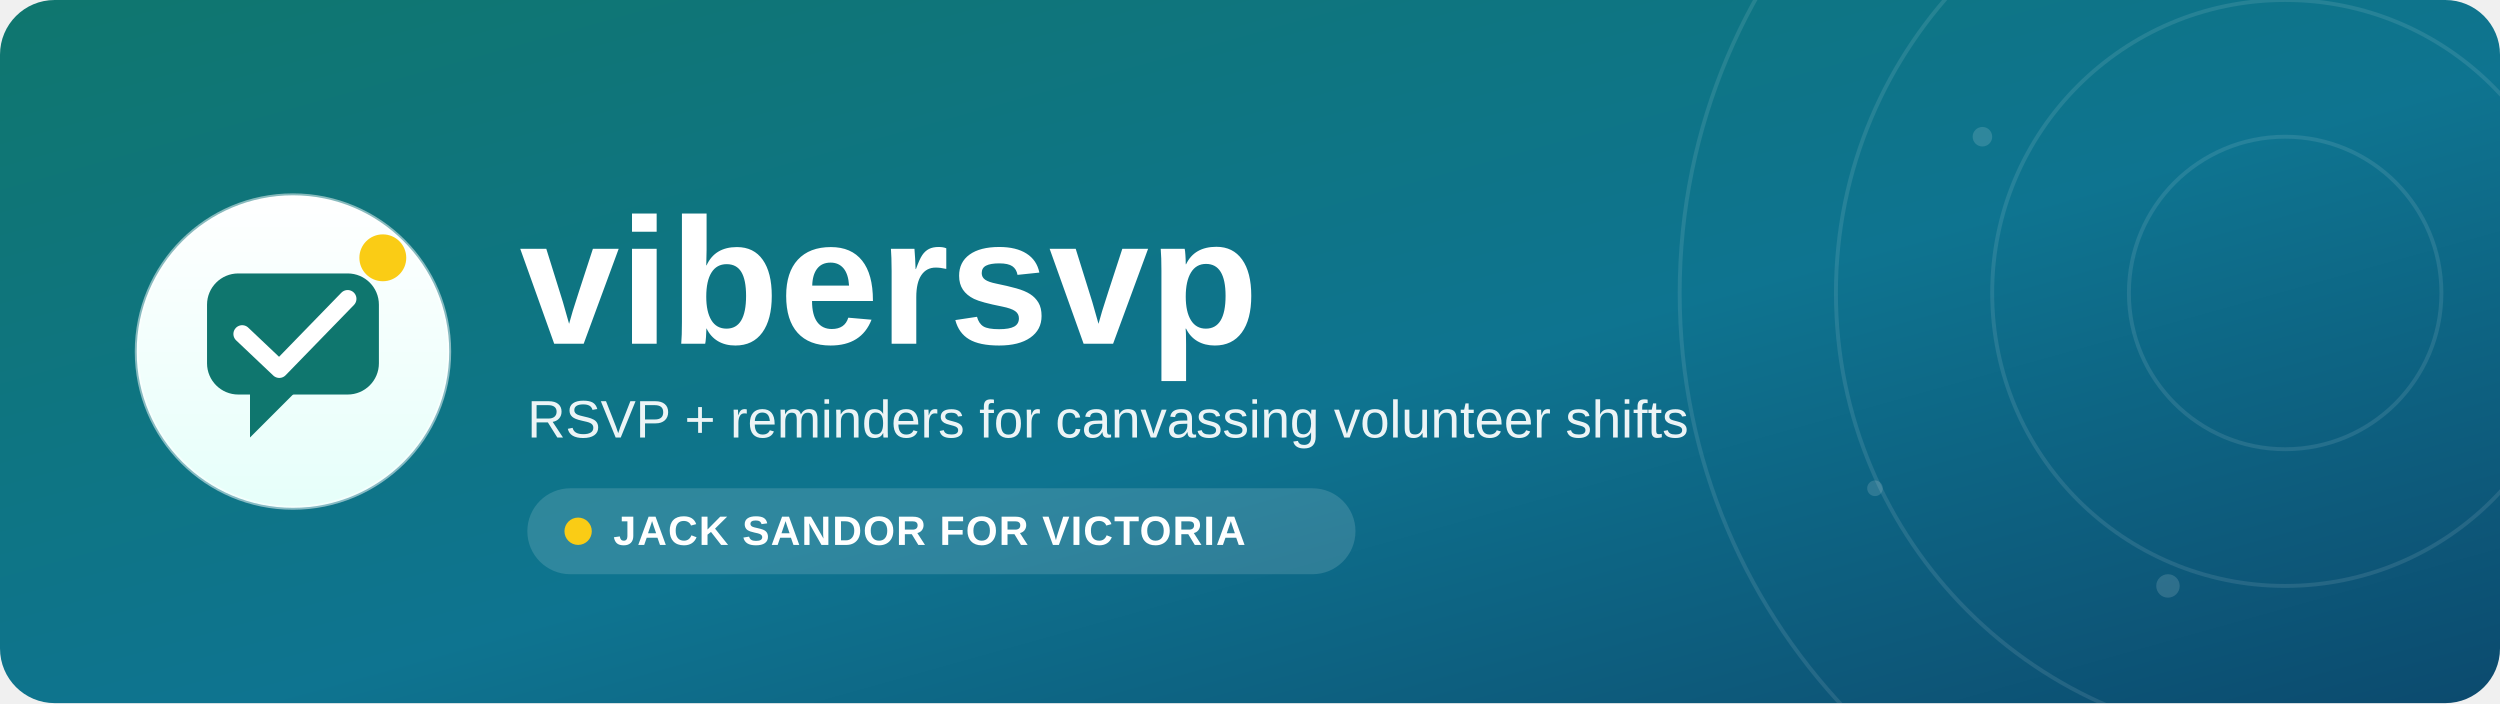
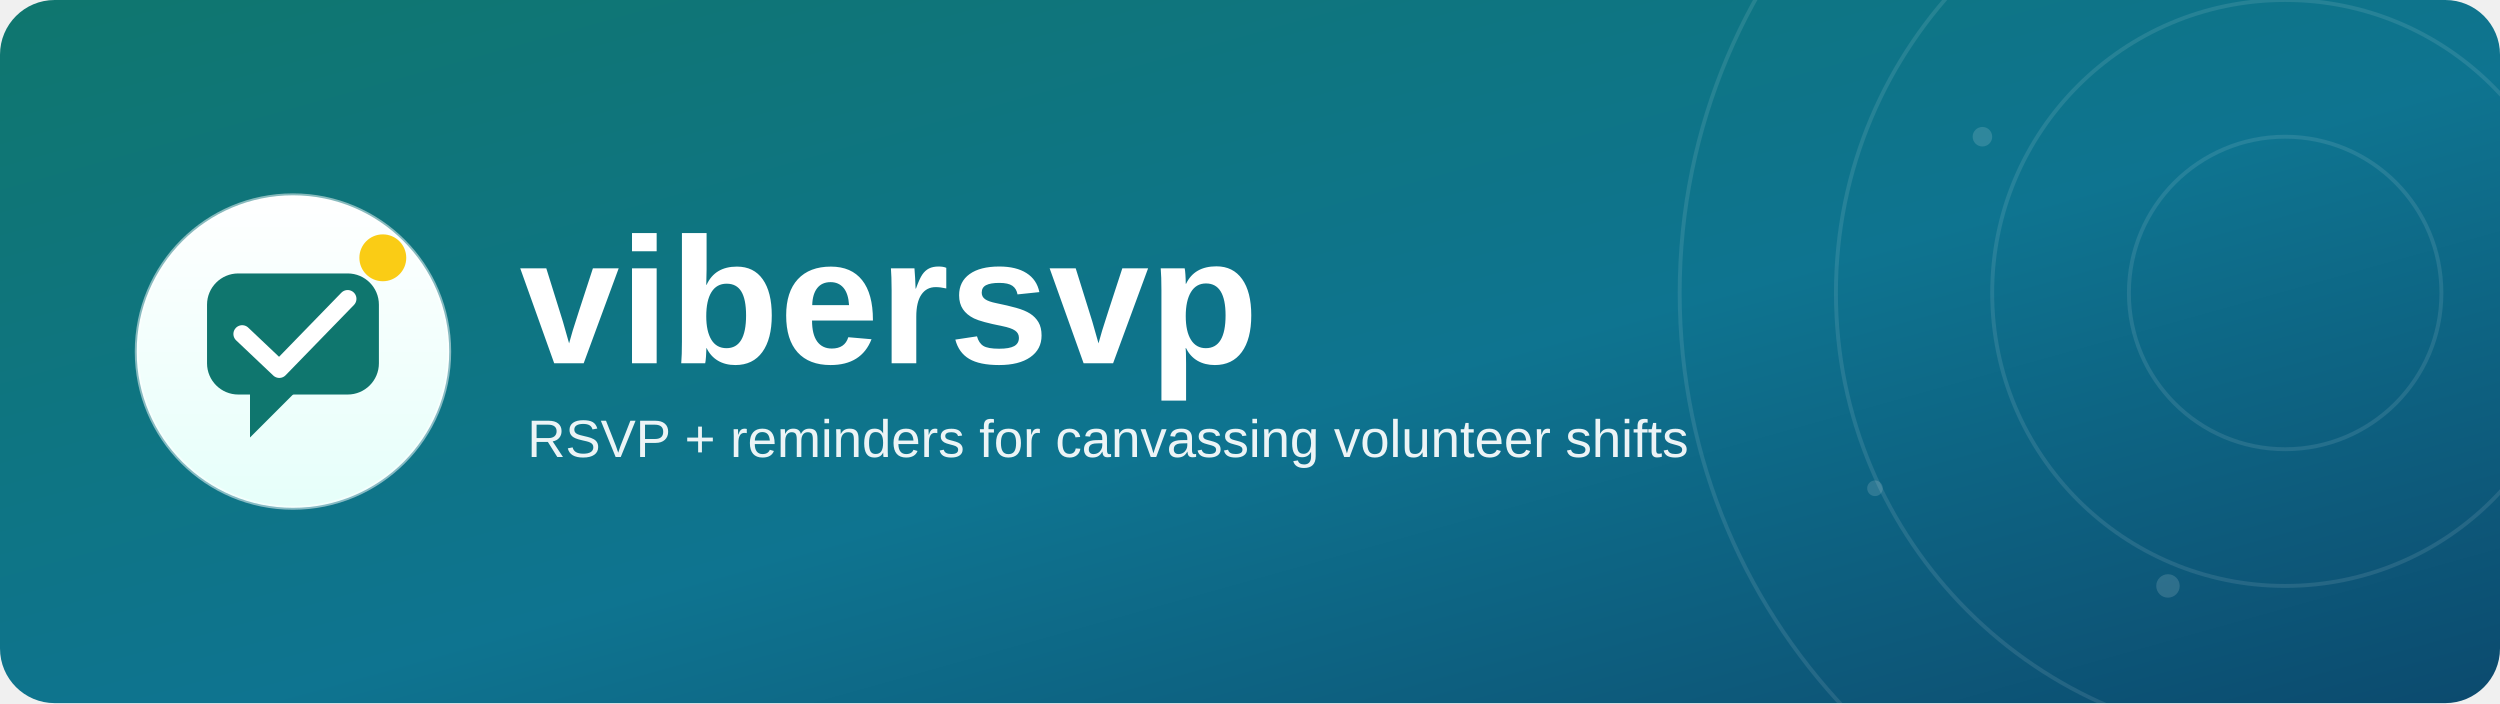
<svg xmlns="http://www.w3.org/2000/svg" viewBox="0 0 1280 360" width="1280" height="360" role="img" aria-label="vibersvp — RSVP and reminders for canvassing volunteer shifts">
  <defs>
    <linearGradient id="bg" x1="0" y1="0" x2="1" y2="1">
      <stop offset="0" stop-color="#0F766E" />
      <stop offset="0.55" stop-color="#0E7490" />
      <stop offset="1" stop-color="#0C4A6E" />
    </linearGradient>
    <linearGradient id="badge" x1="0" y1="0" x2="0" y2="1">
      <stop offset="0" stop-color="#FFFFFF" />
      <stop offset="1" stop-color="#E6FFFA" />
    </linearGradient>
    <clipPath id="card">
      <rect x="0" y="0" width="1280" height="360" rx="28" />
    </clipPath>
    <style>
      .wm   { font-family: "Helvetica Neue", Arial, "DejaVu Sans", sans-serif; font-weight: 800; }
      .tag  { font-family: "Helvetica Neue", Arial, "DejaVu Sans", sans-serif; font-weight: 400; }
-       .chip { font-family: "Helvetica Neue", Arial, "DejaVu Sans", sans-serif; font-weight: 600; letter-spacing: 0.6px; }
    </style>
  </defs>
  <rect x="0" y="0" width="1280" height="360" rx="28" fill="url(#bg)" />
  <g clip-path="url(#card)" fill="none" stroke="#FFFFFF">
    <g opacity="0.10" stroke-width="2">
      <circle cx="1170" cy="150" r="80" />
      <circle cx="1170" cy="150" r="150" />
      <circle cx="1170" cy="150" r="230" />
      <circle cx="1170" cy="150" r="310" />
    </g>
    <g fill="#FFFFFF" stroke="none" opacity="0.14">
      <circle cx="1015" cy="70" r="5" />
      <circle cx="1110" cy="300" r="6" />
      <circle cx="960" cy="250" r="4" />
    </g>
  </g>
  <g>
    <circle cx="150" cy="180" r="80" fill="url(#badge)" />
    <circle cx="150" cy="180" r="80" fill="none" stroke="#FFFFFF" stroke-opacity="0.5" stroke-width="2" />
    <g>
      <rect x="106" y="140" width="88" height="62" rx="16" fill="#0F766E" />
      <path d="M128 200 L128 224 L152 200 Z" fill="#0F766E" />
      <polyline points="124,171 143,189 178,153" fill="none" stroke="#FFFFFF" stroke-width="9" stroke-linecap="round" stroke-linejoin="round" />
    </g>
    <circle cx="196" cy="132" r="12" fill="#FACC15" />
  </g>
-   <text x="266" y="176" class="wm" font-size="92" fill="#FFFFFF">vibersvp</text>
-   <text x="270" y="224" class="tag" font-size="27" fill="#FFFFFF" fill-opacity="0.92">RSVP + reminders for canvassing volunteer shifts</text>
-   <g>
-     <rect x="270" y="250" width="424" height="44" rx="22" fill="#FFFFFF" fill-opacity="0.14" />
-     <circle cx="296" cy="272" r="7" fill="#FACC15" />
-     <text x="314" y="279" class="chip" font-size="21" fill="#FFFFFF">JACK SANDOR FOR VICTORIA</text>
-   </g>
+   <text x="266" y="186" class="wm" font-size="92" fill="#FFFFFF">vibersvp</text>
+   <text x="270" y="234" class="tag" font-size="27" fill="#FFFFFF" fill-opacity="0.92">RSVP + reminders for canvassing volunteer shifts</text>
</svg>
